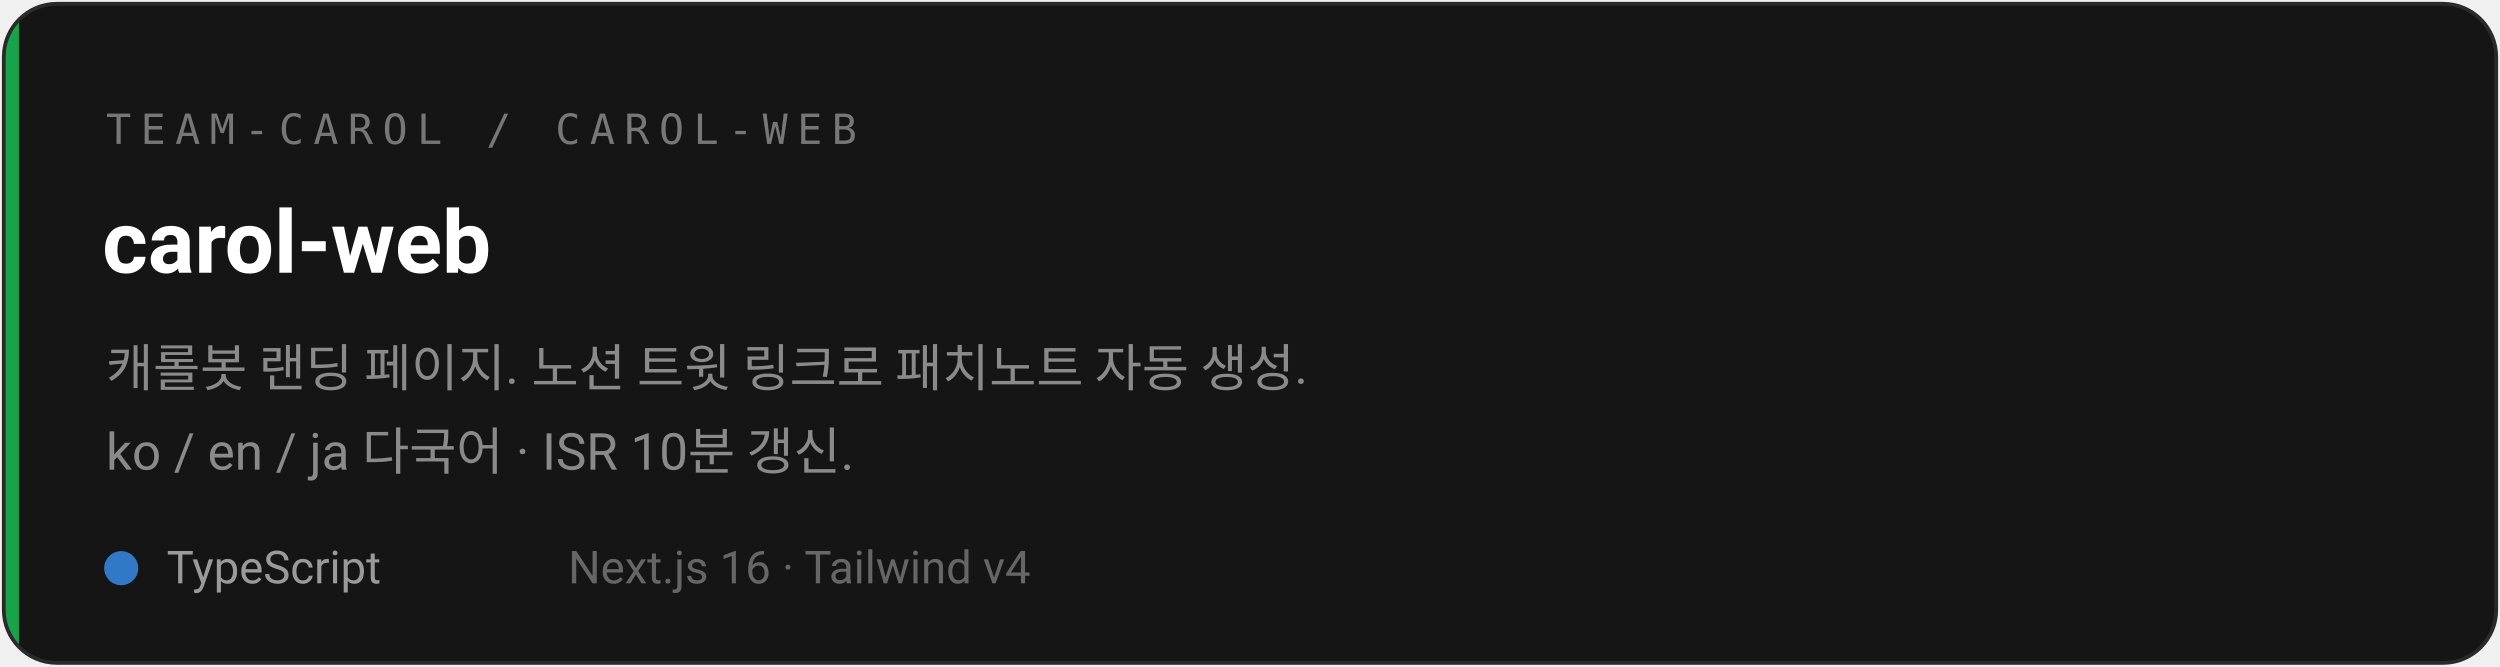
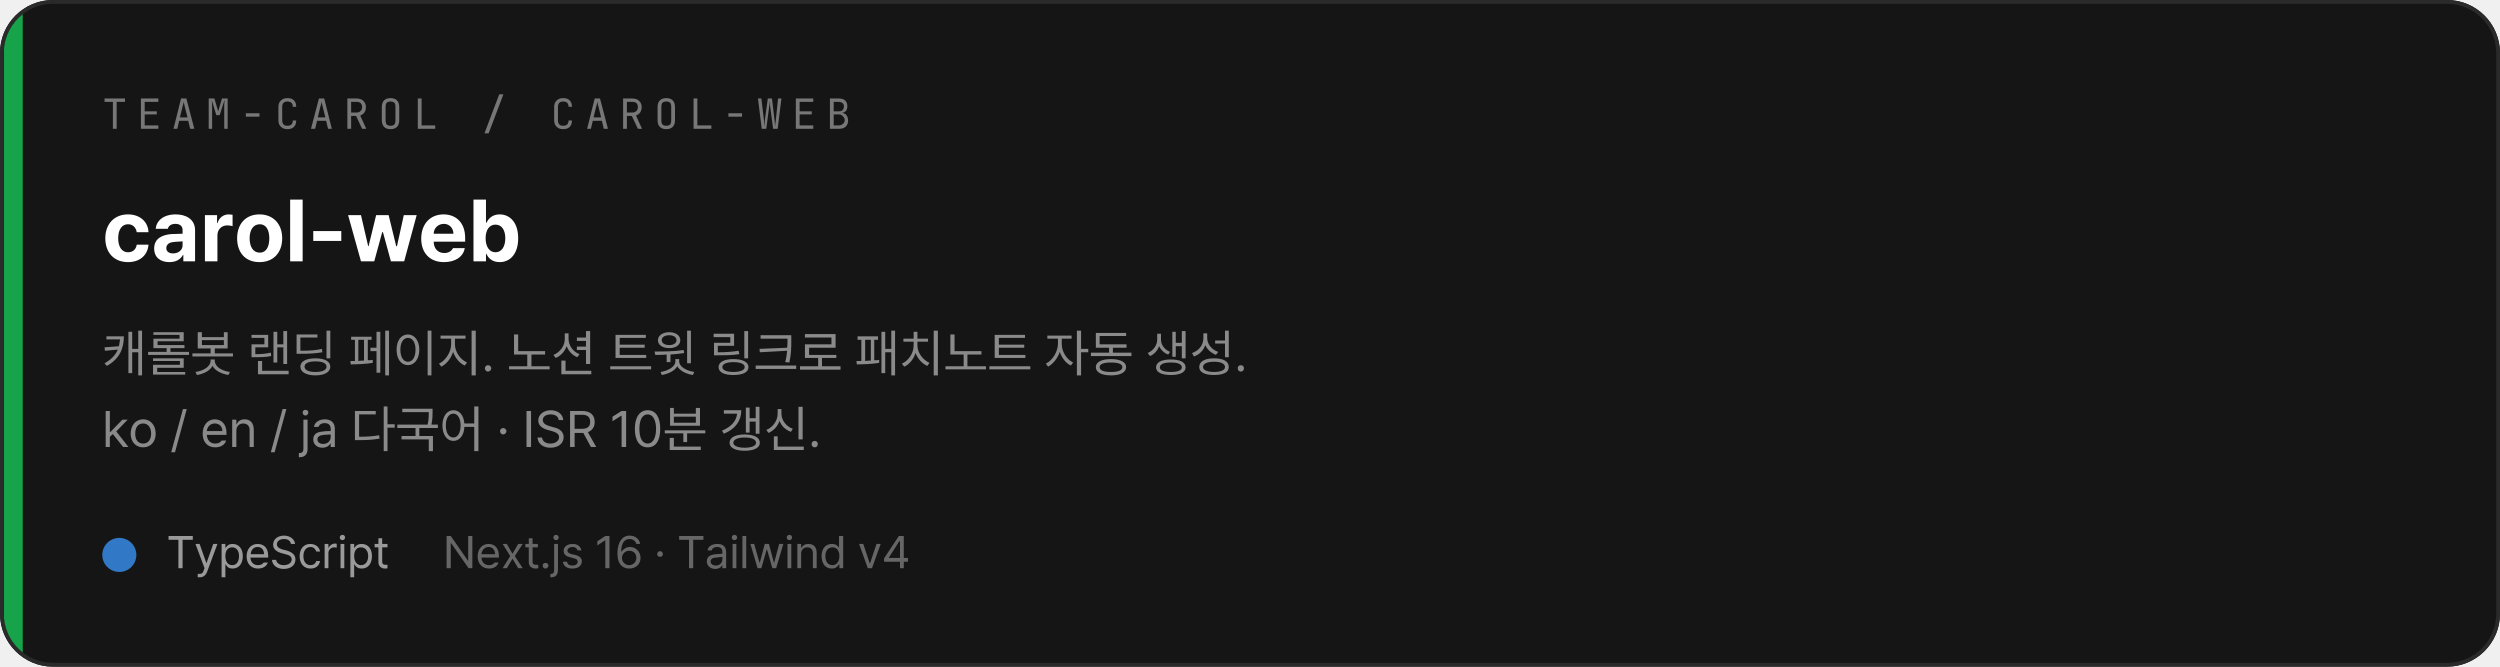
- <svg xmlns="http://www.w3.org/2000/svg" width="660" height="176" viewBox="0 0 660 176" fill="none" font-family="-apple-system,BlinkMacSystemFont,'Segoe UI',Roboto,Helvetica,Arial,sans-serif">
+ <svg xmlns="http://www.w3.org/2000/svg" width="660" height="176" viewBox="0 0 660 176">
  <defs>
-     <clipPath id="r">
-       <rect x="1" y="1" width="658" height="174" rx="14" />
+     <clipPath id="satori_bc-id">
+       <path x="0" y="0" width="660" height="176" d="M14,0 h632 a14,14 0 0 1 14,14 v148 a14,14 0 0 1 -14,14 h-632 a14,14 0 0 1 -14,-14 v-148 a14,14 0 0 1 14,-14" />
    </clipPath>
  </defs>
-   <g clip-path="url(#r)">
-     <rect width="660" height="176" fill="#151515" />
-     <rect width="5" height="176" fill="#16a34a" />
+   <clipPath id="satori_cp-id">
+     <path x="0" y="0" width="660" height="176" d="M14,0 h632 a14,14 0 0 1 14,14 v148 a14,14 0 0 1 -14,14 h-632 a14,14 0 0 1 -14,-14 v-148 a14,14 0 0 1 14,-14" />
+   </clipPath>
+   <mask id="satori_om-id">
+     <rect x="1" y="1" width="658" height="174" fill="#fff" />
+     <path width="660" height="176" fill="none" stroke="#000" stroke-width="2" d="M4.101,4.101 A14,14 0 0 1 14,0 h632 a14,14 0 0 1 14,14 v148 a14,14 0 0 1 -14,14 h-632 a14,14 0 0 1 -14,-14 v-148 A14,14 0 0 1 4.101,4.101" />
+   </mask>
+   <path x="0" y="0" width="660" height="176" fill="#151515" d="M14,0 h632 a14,14 0 0 1 14,14 v148 a14,14 0 0 1 -14,14 h-632 a14,14 0 0 1 -14,-14 v-148 a14,14 0 0 1 14,-14" />
+   <path width="660" height="176" clip-path="url(#satori_bc-id)" fill="none" stroke="#2a2a2a" stroke-width="2" d="M4.101,4.101 A14,14 0 0 1 14,0 h632 a14,14 0 0 1 14,14 v148 a14,14 0 0 1 -14,14 h-632 a14,14 0 0 1 -14,-14 v-148 A14,14 0 0 1 4.101,4.101" />
+   <mask id="satori_om-id-0">
+     <rect x="1" y="1" width="5" height="174" fill="#fff" mask="url(#satori_om-id)" />
+   </mask>
+   <rect x="1" y="1" width="5" height="174" fill="#16a34a" clip-path="url(#satori_cp-id)" mask="url(#satori_om-id)" />
+   <mask id="satori_om-id-1">
+     <rect x="27" y="23" width="606" height="15" fill="#fff" mask="url(#satori_om-id)" />
+   </mask>
+   <g mask="url(#satori_om-id)" clip-path="url(#satori_cp-id)">
+     <path fill="#777777" d="M30.8 34L29.8 34L29.8 26.9L27.6 26.9L27.6 26.0L33.0 26.0L33.0 26.9L30.8 26.9L30.8 34ZM41.8 34L37.2 34L37.2 26.0L41.8 26.0L41.8 26.9L38.2 26.9L38.2 29.4L41.4 29.4L41.4 30.2L38.2 30.2L38.2 33.1L41.8 33.1L41.8 34ZM46.8 34L45.8 34L47.8 26.0L49.2 26.0L51.3 34L50.2 34L49.7 31.9L47.3 31.9L46.8 34ZM48.1 28.5L47.5 31.0L49.5 31.0L48.9 28.6Q48.7 27.9 48.6 27.4Q48.5 26.9 48.5 26.8L48.5 26.8Q48.5 26.9 48.4 27.4Q48.3 27.9 48.1 28.5L48.1 28.5ZM56.0 34L55.1 34L55.1 26.0L56.6 26.0L57.6 29.4L58.6 26.0L60.1 26.0L60.1 34L59.2 34L59.2 30.2Q59.2 29.7 59.2 29.0Q59.2 28.3 59.2 27.6Q59.3 26.8 59.3 26.3L59.3 26.3L58.0 30.4L57.1 30.4L55.9 26.4Q56.0 27.2 56.0 28.1Q56.0 29.1 56.0 30.2L56.0 30.2L56.0 34ZM68.5 30.8L64.9 30.8L64.9 29.9L68.5 29.9L68.5 30.8ZM75.9 34.1L75.9 34.1Q74.8 34.1 74.2 33.5Q73.5 32.9 73.5 31.8L73.5 31.8L73.5 28.2Q73.5 27.1 74.2 26.5Q74.8 25.9 75.9 25.9L75.9 25.9Q77.0 25.9 77.6 26.5Q78.2 27.1 78.2 28.2L78.2 28.2L77.3 28.2Q77.3 27.5 76.9 27.1Q76.5 26.8 75.9 26.8L75.9 26.8Q75.2 26.8 74.9 27.1Q74.5 27.5 74.5 28.2L74.5 28.2L74.5 31.8Q74.5 32.5 74.9 32.9Q75.2 33.2 75.9 33.2L75.9 33.2Q76.5 33.2 76.9 32.9Q77.3 32.5 77.3 31.8L77.3 31.8L78.2 31.8Q78.2 32.9 77.6 33.5Q77.0 34.1 75.9 34.1ZM83.2 34L82.1 34L84.2 26.0L85.6 26.0L87.6 34L86.6 34L86.1 31.9L83.7 31.9L83.2 34ZM84.5 28.5L83.9 31.0L85.9 31.0L85.3 28.6Q85.1 27.9 85.0 27.4Q84.9 26.9 84.9 26.8L84.9 26.8Q84.9 26.9 84.8 27.4Q84.7 27.9 84.5 28.5L84.5 28.5ZM92.7 34L91.7 34L91.7 26.0L94.2 26.0Q94.9 26.0 95.5 26.3Q96.0 26.6 96.3 27.1Q96.6 27.6 96.6 28.3L96.6 28.3Q96.6 29.1 96.2 29.7Q95.7 30.3 95.1 30.5L95.1 30.5L96.7 34L95.6 34L94.0 30.6L92.7 30.6L92.7 34ZM92.7 26.9L92.7 29.7L94.2 29.7Q94.8 29.7 95.2 29.3Q95.6 28.9 95.6 28.3L95.6 28.3Q95.6 27.6 95.2 27.2Q94.8 26.9 94.2 26.9L94.2 26.9L92.7 26.9ZM103.1 34.1L103.1 34.1Q102.0 34.1 101.4 33.5Q100.8 32.9 100.8 31.7L100.8 31.7L100.8 28.3Q100.8 27.1 101.4 26.5Q102.0 25.9 103.1 25.9L103.1 25.9Q104.2 25.9 104.8 26.5Q105.4 27.1 105.4 28.3L105.4 28.3L105.4 31.7Q105.4 32.9 104.8 33.5Q104.2 34.1 103.1 34.1ZM103.1 33.2L103.1 33.2Q103.7 33.2 104.1 32.9Q104.4 32.5 104.4 31.8L104.4 31.8L104.4 28.2Q104.4 27.5 104.1 27.1Q103.7 26.8 103.1 26.8L103.1 26.8Q102.5 26.8 102.1 27.1Q101.8 27.5 101.8 28.2L101.8 28.2L101.8 31.8Q101.8 32.5 102.1 32.9Q102.5 33.2 103.1 33.2ZM114.9 34L110.3 34L110.3 26.0L111.3 26.0L111.3 33.1L114.9 33.1L114.9 34Z M129.0 35.2L127.9 35.2L131.8 24.9L132.9 24.9L129.0 35.2Z M148.7 34.1L148.7 34.1Q147.6 34.1 147.0 33.5Q146.3 32.9 146.3 31.8L146.3 31.8L146.3 28.2Q146.3 27.1 147.0 26.5Q147.6 25.9 148.7 25.9L148.7 25.9Q149.8 25.9 150.4 26.5Q151.0 27.1 151.0 28.2L151.0 28.2L150.1 28.2Q150.1 27.5 149.7 27.1Q149.3 26.8 148.7 26.8L148.7 26.8Q148.0 26.8 147.7 27.1Q147.3 27.5 147.3 28.2L147.3 28.2L147.3 31.8Q147.3 32.5 147.7 32.9Q148.0 33.2 148.7 33.2L148.7 33.2Q149.3 33.2 149.7 32.9Q150.1 32.5 150.1 31.8L150.1 31.8L151.0 31.8Q151.0 32.9 150.4 33.5Q149.8 34.1 148.7 34.1ZM156.0 34L155.0 34L157.0 26.0L158.4 26.0L160.5 34L159.4 34L158.9 31.9L156.5 31.9L156.0 34ZM157.3 28.5L156.7 31.0L158.7 31.0L158.1 28.6Q157.9 27.9 157.8 27.4Q157.7 26.9 157.7 26.8L157.7 26.8Q157.7 26.9 157.6 27.4Q157.5 27.9 157.3 28.5L157.3 28.5ZM165.5 34L164.5 34L164.5 26.0L167.0 26.0Q167.7 26.0 168.3 26.3Q168.8 26.6 169.1 27.1Q169.4 27.6 169.4 28.3L169.4 28.3Q169.4 29.1 169.0 29.7Q168.5 30.3 167.9 30.5L167.9 30.5L169.5 34L168.4 34L166.8 30.6L165.5 30.6L165.5 34ZM165.5 26.9L165.5 29.7L167.0 29.7Q167.6 29.7 168.0 29.3Q168.4 28.9 168.4 28.3L168.4 28.3Q168.4 27.6 168.0 27.2Q167.6 26.9 167.0 26.9L167.0 26.9L165.5 26.9ZM175.9 34.1L175.9 34.1Q174.8 34.1 174.2 33.5Q173.6 32.9 173.6 31.7L173.6 31.7L173.6 28.3Q173.6 27.1 174.2 26.5Q174.8 25.9 175.9 25.9L175.9 25.9Q177.0 25.9 177.6 26.5Q178.2 27.1 178.2 28.3L178.2 28.3L178.2 31.7Q178.2 32.9 177.6 33.5Q177.0 34.1 175.9 34.1ZM175.9 33.2L175.9 33.2Q176.5 33.2 176.9 32.9Q177.2 32.5 177.2 31.8L177.2 31.8L177.2 28.2Q177.2 27.5 176.9 27.1Q176.5 26.8 175.9 26.8L175.9 26.8Q175.3 26.8 174.9 27.1Q174.6 27.5 174.6 28.2L174.6 28.2L174.6 31.8Q174.6 32.5 174.9 32.9Q175.3 33.2 175.9 33.2ZM187.8 34L183.1 34L183.1 26.0L184.1 26.0L184.1 33.1L187.8 33.1L187.8 34ZM195.9 30.8L192.3 30.8L192.3 29.9L195.9 29.9L195.9 30.8ZM202.3 34L201.1 34L200.1 26.0L201.0 26.0L201.7 31.9Q201.7 32.3 201.7 32.7Q201.7 33.1 201.8 33.3L201.8 33.3Q201.8 33.1 201.8 32.7Q201.9 32.3 201.9 31.9L201.9 31.9L202.7 26.0L203.8 26.0L204.5 31.9Q204.5 32.3 204.6 32.7Q204.6 33.1 204.6 33.3L204.6 33.3Q204.7 33.1 204.7 32.7Q204.7 32.3 204.8 31.9L204.8 31.9L205.4 26.0L206.3 26.0L205.3 34L204.1 34L203.3 27.9Q203.3 27.6 203.3 27.2Q203.2 26.9 203.2 26.7L203.2 26.7Q203.2 26.9 203.2 27.2Q203.2 27.6 203.1 27.9L203.1 27.9L202.3 34ZM214.7 34L210.1 34L210.1 26.0L214.7 26.0L214.7 26.9L211.1 26.9L211.1 29.4L214.3 29.4L214.3 30.2L211.1 30.2L211.1 33.1L214.7 33.1L214.7 34ZM221.6 34L219.1 34L219.1 26.0L221.4 26.0Q222.5 26.0 223.1 26.5Q223.7 27.1 223.7 28.0L223.7 28.0Q223.7 28.7 223.4 29.2Q223.0 29.7 222.3 29.8L222.3 29.8L222.3 29.8Q222.8 29.9 223.2 30.1Q223.5 30.4 223.7 30.8Q223.9 31.3 223.9 31.8L223.9 31.8Q223.9 32.8 223.3 33.4Q222.7 34 221.6 34L221.6 34ZM220.1 26.9L220.1 29.4L221.4 29.4Q222.0 29.4 222.4 29.1Q222.8 28.7 222.8 28.1L222.8 28.1Q222.8 27.5 222.4 27.2Q222.0 26.9 221.4 26.9L221.4 26.9L220.1 26.9ZM220.1 30.2L220.1 33.1L221.5 33.1Q222.1 33.1 222.5 32.7Q223.0 32.4 223.0 31.7L223.0 31.7Q223.0 31.1 222.5 30.7Q222.1 30.2 221.5 30.2L221.5 30.2L220.1 30.2Z " />
  </g>
-   <rect x="1" y="1" width="658" height="174" rx="14" fill="none" stroke="#2a2a2a" />
-   <text x="28" y="38" font-family="'JetBrains Mono',ui-monospace,'SF Mono',Menlo,Consolas,monospace" font-size="11" letter-spacing="2.5" fill="#777777">TEAM-CAROL / CAROL-WEB</text>
-   <text x="27" y="72" font-size="23" font-weight="700" fill="#ffffff">carol-web</text>
-   <text x="28" y="102" font-size="13.5" fill="#8a8a8a">캐롤봇 랜딩 페이지. 노션 트윗 링크로 패치노트 자동 생성.</text>
-   <text x="28" y="124" font-size="13.5" fill="#8a8a8a">ko / en / ja 다국어 · ISR 10분 갱신.</text>
-   <g font-size="12">
-     <circle cx="32" cy="150" r="4.5" fill="#3178c6" />
-     <text x="44" y="154" fill="#9a9a9a">TypeScript</text>
-     <text x="150" y="154" fill="#666666">Next.js 16 · Tailwind v4</text>
+   <mask id="satori_om-id-2">
+     <rect x="27" y="47" width="606" height="27" fill="#fff" mask="url(#satori_om-id)" />
+   </mask>
+   <g mask="url(#satori_om-id)" clip-path="url(#satori_cp-id)">
+     <path fill="#ffffff" d="M33.8 69.2C37.0 69.2 39.0 67.3 39.2 64.6L36.1 64.6C35.9 65.9 35.0 66.6 33.8 66.6C32.2 66.6 31.2 65.2 31.2 62.9C31.2 60.6 32.2 59.2 33.8 59.2C35.1 59.2 35.9 60.1 36.1 61.3L39.2 61.3C39.1 58.5 36.9 56.6 33.8 56.6C30.1 56.6 27.8 59.2 27.8 62.9C27.8 66.7 30.1 69.2 33.8 69.2ZM40.7 65.6C40.7 68.0 42.4 69.2 44.7 69.2C46.6 69.2 47.7 68.4 48.3 67.3L48.4 67.3L48.4 69L51.5 69L51.5 60.8C51.5 57.8 49.0 56.6 46.4 56.6C43.1 56.6 41.3 58.3 41.1 60.4L44.3 60.4C44.5 59.6 45.2 59.1 46.3 59.1C47.5 59.1 48.2 59.7 48.2 60.7L48.2 61.7C47.7 61.7 46.1 61.8 45.2 61.8C42.9 62.0 40.7 62.9 40.7 65.6ZM43.9 65.5C43.9 64.6 44.6 64.0 45.8 63.9C46.3 63.8 47.7 63.8 48.2 63.7L48.2 64.6C48.3 65.9 47.2 66.9 45.7 66.9C44.6 66.9 43.9 66.4 43.9 65.5ZM54.1 69L57.4 69L57.4 62.1C57.4 60.6 58.5 59.5 60.0 59.5C60.5 59.5 61.1 59.6 61.4 59.7L61.4 56.7C61.1 56.7 60.7 56.6 60.4 56.6C59.0 56.6 57.9 57.4 57.4 58.9L57.3 58.9L57.3 56.8L54.1 56.8ZM68.5 69.2C72.2 69.2 74.5 66.7 74.5 62.9C74.5 59.2 72.2 56.6 68.5 56.6C64.8 56.6 62.6 59.2 62.6 62.9C62.6 66.7 64.8 69.2 68.5 69.2ZM68.6 66.7C66.8 66.7 65.9 65.1 65.9 62.9C65.9 60.8 66.8 59.2 68.6 59.2C70.3 59.2 71.1 60.8 71.1 62.9C71.1 65.1 70.3 66.7 68.6 66.7ZM79.9 52.7L76.6 52.7L76.6 69L79.9 69ZM90.1 61.0L82.7 61.0L82.7 63.6L90.1 63.6ZM95.3 69L98.8 69L100.9 61.3L101.1 61.3L103.2 69L106.7 69L110.0 56.8L106.6 56.8L104.8 65.0L104.6 65.0L102.6 56.8L99.3 56.8L97.3 65.0L97.2 65.0L95.3 56.8L91.9 56.8ZM117.2 69.2C120.2 69.2 122.3 67.8 122.7 65.5L119.6 65.5C119.2 66.3 118.4 66.8 117.3 66.8C115.6 66.8 114.5 65.6 114.5 63.8L122.8 63.8L122.8 62.8C122.8 58.7 120.3 56.6 117.1 56.6C113.5 56.6 111.2 59.2 111.2 63.0C111.2 66.8 113.5 69.2 117.2 69.2ZM114.5 61.7C114.5 60.3 115.6 59.1 117.2 59.1C118.6 59.1 119.7 60.2 119.7 61.7ZM125.0 69L128.3 69L128.3 67.0L128.4 67.0C128.9 68.1 129.9 69.2 131.9 69.2C134.7 69.2 136.8 67.0 136.8 62.9C136.8 58.7 134.6 56.6 131.9 56.6C129.8 56.6 128.9 57.9 128.4 58.8L128.3 58.8L128.3 52.7L125.0 52.7ZM128.2 62.9C128.2 60.7 129.2 59.3 130.8 59.3C132.5 59.3 133.4 60.8 133.4 62.9C133.4 65.0 132.5 66.6 130.8 66.6C129.2 66.6 128.2 65.1 128.2 62.9Z " />
+   </g>
+   <mask id="satori_om-id-3">
+     <rect x="27" y="83" width="606" height="20" fill="#fff" mask="url(#satori_om-id)" />
+   </mask>
+   <g mask="url(#satori_om-id)" clip-path="url(#satori_cp-id)">
+     <path fill="#8a8a8a" d="M37.5 87.3L36.5 87.3L36.5 92.1L34.9 92.1L34.9 87.6L33.9 87.6L33.9 98.5L34.9 98.5L34.9 93.0L36.5 93.0L36.5 99.1L37.5 99.1ZM32.7 88.8L28.1 88.8L28.1 89.6L31.7 89.6C31.6 90.3 31.5 90.9 31.4 91.4L27.6 91.7L27.7 92.6L31.1 92.3C30.5 93.7 29.4 94.9 27.6 95.9L28.2 96.6C31.7 94.7 32.7 91.8 32.7 88.8ZM49.9 92.9L45.0 92.9L45.0 91.9L48.7 91.9L48.7 91.1L41.6 91.1L41.6 90.1L48.5 90.1L48.5 87.7L40.5 87.7L40.5 88.4L47.4 88.4L47.4 89.4L40.5 89.4L40.5 91.9L44.0 91.9L44.0 92.9L39.1 92.9L39.1 93.7L49.9 93.7ZM48.5 94.6L40.4 94.6L40.4 95.3L47.5 95.3L47.5 96.3L40.4 96.3L40.4 98.9L48.9 98.9L48.9 98.2L41.5 98.2L41.5 97.1L48.5 97.1ZM53.3 87.7L52.2 87.7L52.2 92.0L55.6 92.0L55.6 93.3L50.8 93.3L50.8 94.1L61.5 94.1L61.5 93.3L56.7 93.3L56.7 92.0L60.1 92.0L60.1 87.7L59.1 87.7L59.1 89.0L53.3 89.0ZM53.3 91.1L53.3 89.8L59.1 89.8L59.1 91.1ZM56.7 95.2L56.7 94.9L55.6 94.9L55.6 95.2C55.6 96.8 53.7 97.9 51.6 98.2L52.0 99.0C53.8 98.7 55.4 97.9 56.1 96.6C56.8 97.9 58.5 98.7 60.3 99.0L60.7 98.2C58.5 97.9 56.7 96.8 56.7 95.2Z M75.8 87.4L74.8 87.4L74.8 90.9L73.2 90.9L73.2 87.6L72.2 87.6L72.2 95.7L73.2 95.7L73.2 91.7L74.8 91.7L74.8 96.1L75.8 96.1ZM76.2 97.9L69.2 97.9L69.2 95.3L68.1 95.3L68.1 98.8L76.2 98.8ZM70.8 88.4L66.4 88.4L66.4 89.2L69.8 89.2L69.8 90.9L66.4 90.9L66.4 94.3L67.2 94.3C68.9 94.3 70.1 94.3 71.6 94.0L71.5 93.1C70.1 93.4 69.0 93.5 67.4 93.5L67.4 91.7L70.8 91.7ZM87.2 87.3L86.2 87.3L86.2 94.6L87.2 94.6ZM83.8 88.3L78.3 88.3L78.3 93.4L79.2 93.4C81.8 93.4 83.3 93.3 85.1 93.0L85.0 92.1C83.3 92.5 81.8 92.6 79.3 92.6L79.3 89.1L83.8 89.1ZM83.3 94.6C80.8 94.6 79.3 95.4 79.3 96.8C79.3 98.2 80.8 99.1 83.3 99.1C85.7 99.1 87.2 98.2 87.2 96.8C87.2 95.4 85.7 94.6 83.3 94.6ZM83.3 95.4C85.1 95.4 86.2 95.9 86.2 96.8C86.2 97.7 85.1 98.2 83.3 98.2C81.5 98.2 80.4 97.7 80.4 96.8C80.4 95.9 81.5 95.4 83.3 95.4Z M102.7 87.3L101.7 87.3L101.7 99.1L102.7 99.1ZM100.4 87.6L99.4 87.6L99.4 91.8L97.8 91.8L97.8 92.7L99.4 92.7L99.4 98.4L100.4 98.4ZM98.1 88.9L92.7 88.9L92.7 89.7L93.7 89.7L93.7 95.3L92.5 95.3L92.6 96.2C94.1 96.2 96.6 96.1 98.4 95.8L98.4 95.0C98.0 95.1 97.6 95.1 97.1 95.1L97.1 89.7L98.1 89.7ZM94.6 95.3L94.6 89.7L96.1 89.7L96.1 95.2C95.6 95.2 95.1 95.2 94.6 95.3ZM113.9 87.3L112.9 87.3L112.9 99.1L113.9 99.1ZM107.7 88.3C105.9 88.3 104.7 89.9 104.7 92.3C104.7 94.8 105.9 96.4 107.7 96.4C109.4 96.4 110.7 94.8 110.7 92.3C110.7 89.9 109.4 88.3 107.7 88.3ZM107.7 89.2C108.9 89.2 109.7 90.4 109.7 92.3C109.7 94.3 108.9 95.5 107.7 95.5C106.5 95.5 105.7 94.3 105.7 92.3C105.7 90.4 106.5 89.2 107.7 89.2ZM120.1 90.9L120.1 89.4L122.9 89.4L122.9 88.6L116.3 88.6L116.3 89.4L119.1 89.4L119.1 90.9C119.1 93.0 117.6 95.2 115.9 96.0L116.5 96.8C117.9 96.1 119.1 94.6 119.6 92.9C120.2 94.5 121.3 95.9 122.7 96.5L123.3 95.7C121.6 95.0 120.1 92.9 120.1 90.9ZM125.6 87.3L124.5 87.3L124.5 99.1L125.6 99.1ZM128.8 98.1C129.3 98.1 129.7 97.7 129.7 97.2C129.7 96.8 129.3 96.4 128.8 96.4C128.4 96.4 128.0 96.8 128.0 97.2C128.0 97.7 128.4 98.1 128.8 98.1Z M143.9 92.7L136.8 92.7L136.8 88.3L135.7 88.3L135.7 93.6L139.2 93.6L139.2 96.7L134.4 96.7L134.4 97.5L145.1 97.5L145.1 96.7L140.3 96.7L140.3 93.6L143.9 93.6ZM150.1 89.5L150.1 88.0L149.1 88.0L149.1 89.5C149.1 91.4 147.8 93.0 146.1 93.7L146.7 94.5C148.0 94.0 149.1 92.8 149.6 91.4C150.1 92.7 151.1 93.8 152.4 94.3L153.0 93.5C151.3 92.9 150.1 91.2 150.1 89.5ZM155.8 87.4L154.7 87.4L154.7 89.1L152.3 89.1L152.3 90.0L154.7 90.0L154.7 91.5L152.3 91.5L152.3 92.4L154.7 92.4L154.7 96.1L155.8 96.1ZM156.1 97.9L149.3 97.9L149.3 95.2L148.2 95.2L148.2 98.8L156.1 98.8Z M170.6 93.7L163.6 93.7L163.6 91.8L170.2 91.8L170.2 91.0L163.6 91.0L163.6 89.2L170.5 89.2L170.5 88.4L162.5 88.4L162.5 94.5L170.6 94.5ZM171.9 96.7L161.1 96.7L161.1 97.5L171.9 97.5ZM182.4 87.3L181.4 87.3L181.4 95.9L182.4 95.9ZM172.8 92.8L173.0 93.7C173.9 93.7 174.9 93.7 176.0 93.6L176.0 95.6L177.0 95.6L177.0 93.6C178.2 93.5 179.4 93.4 180.6 93.2L180.5 92.4C178.0 92.8 175.0 92.8 172.8 92.8ZM179.3 95.4L179.3 94.8L178.3 94.8L178.3 95.4C178.3 96.8 176.4 97.9 174.4 98.2L174.7 99.0C176.5 98.7 178.1 97.9 178.8 96.7C179.5 97.9 181.1 98.7 182.9 99.0L183.3 98.2C181.2 97.9 179.3 96.8 179.3 95.4ZM176.7 87.7C174.9 87.7 173.7 88.6 173.7 89.8C173.7 91.1 174.9 91.9 176.7 91.9C178.4 91.9 179.6 91.1 179.6 89.8C179.6 88.6 178.4 87.7 176.7 87.7ZM176.7 88.5C177.8 88.5 178.6 89.0 178.6 89.8C178.6 90.6 177.8 91.1 176.7 91.1C175.5 91.1 174.7 90.6 174.7 89.8C174.7 89.0 175.5 88.5 176.7 88.5Z M197.5 87.4L196.5 87.4L196.5 94.6L197.5 94.6ZM193.8 88.1L188.4 88.1L188.4 89.0L192.8 89.0L192.8 90.5L188.5 90.5L188.5 93.8L189.4 93.8C191.6 93.8 193.2 93.8 195.2 93.5L195.0 92.6C193.1 92.9 191.6 93.0 189.5 93.0L189.5 91.3L193.8 91.3ZM193.6 94.8C191.2 94.8 189.7 95.6 189.7 96.9C189.7 98.3 191.2 99.0 193.6 99.0C196.1 99.0 197.6 98.3 197.6 96.9C197.6 95.6 196.1 94.8 193.6 94.8ZM193.6 95.6C195.5 95.6 196.6 96.1 196.6 96.9C196.6 97.7 195.5 98.2 193.6 98.2C191.8 98.2 190.7 97.7 190.7 96.9C190.7 96.1 191.8 95.6 193.6 95.6ZM208.9 88.5L200.8 88.5L200.8 89.4L207.9 89.4L207.9 90.0C207.9 90.6 207.9 91.2 207.8 91.8L200.5 92.1L200.6 93.0L207.8 92.6C207.7 93.5 207.6 94.5 207.3 95.6L208.4 95.7C208.9 93.3 208.9 91.7 208.9 90.0ZM210.2 96.5L199.5 96.5L199.5 97.4L210.2 97.4ZM221.9 96.7L217.0 96.7L217.0 94.5L220.8 94.5L220.8 93.7L213.6 93.7L213.6 91.8L220.6 91.8L220.6 88.2L212.5 88.2L212.5 89.1L219.5 89.1L219.5 90.9L212.5 90.9L212.5 94.5L216.0 94.5L216.0 96.7L211.2 96.7L211.2 97.6L221.9 97.6Z M236.3 87.3L235.3 87.3L235.3 92.1L233.7 92.1L233.7 87.6L232.7 87.6L232.7 98.5L233.7 98.5L233.7 93.0L235.3 93.0L235.3 99.1L236.3 99.1ZM231.8 88.8L226.4 88.8L226.4 89.7L227.4 89.7L227.4 95.3L226.1 95.3L226.2 96.2C227.8 96.2 230.3 96.1 232.1 95.8L232.1 95.0C231.7 95.1 231.3 95.1 230.8 95.1L230.8 89.7L231.8 89.7ZM228.4 95.3L228.4 89.7L229.9 89.7L229.9 95.2C229.4 95.2 228.8 95.2 228.4 95.3ZM247.6 87.3L246.5 87.3L246.5 99.1L247.6 99.1ZM242.2 91.2L242.2 90.2L245.0 90.2L245.0 89.4L242.2 89.4L242.2 87.6L241.2 87.6L241.2 89.4L238.5 89.4L238.5 90.2L241.2 90.2L241.2 91.2C241.2 93.2 239.9 95.2 238.1 96.0L238.7 96.8C240.1 96.2 241.2 94.8 241.7 93.2C242.3 94.7 243.4 96.0 244.8 96.6L245.4 95.8C243.6 95.0 242.2 93.1 242.2 91.2ZM259.1 92.7L252.0 92.7L252.0 88.3L250.9 88.3L250.9 93.6L254.4 93.6L254.4 96.7L249.6 96.7L249.6 97.5L260.3 97.5L260.3 96.7L255.4 96.7L255.4 93.6L259.1 93.6ZM270.7 93.7L263.7 93.7L263.7 91.8L270.4 91.8L270.4 91.0L263.7 91.0L263.7 89.2L270.6 89.2L270.6 88.4L262.6 88.4L262.6 94.5L270.7 94.5ZM272.0 96.7L261.2 96.7L261.2 97.5L272.0 97.5Z M280.3 90.9L280.3 89.4L282.9 89.4L282.9 88.6L276.5 88.6L276.5 89.4L279.3 89.4L279.3 90.9C279.2 93.0 277.8 95.2 276.1 96.0L276.7 96.8C278.0 96.1 279.2 94.6 279.8 92.9C280.3 94.5 281.4 95.9 282.7 96.5L283.3 95.7C281.6 94.9 280.3 92.8 280.3 90.9ZM285.4 87.3L284.3 87.3L284.3 99.1L285.4 99.1L285.4 93.0L287.3 93.0L287.3 92.1L285.4 92.1ZM298.7 93.1L293.8 93.1L293.8 91.8L297.4 91.8L297.4 90.9L290.3 90.9L290.3 88.7L297.3 88.7L297.3 87.9L289.3 87.9L289.3 91.8L292.8 91.8L292.8 93.1L288.0 93.1L288.0 94.0L298.7 94.0ZM293.3 94.8C290.8 94.8 289.3 95.6 289.3 96.9C289.3 98.3 290.8 99.1 293.3 99.1C295.8 99.1 297.3 98.3 297.3 96.9C297.3 95.6 295.8 94.8 293.3 94.8ZM293.3 95.7C295.2 95.7 296.3 96.1 296.3 96.9C296.3 97.8 295.2 98.2 293.3 98.2C291.4 98.2 290.3 97.8 290.3 96.9C290.3 96.1 291.4 95.7 293.3 95.7Z M306.5 89.7L306.5 88.1L305.5 88.1L305.5 89.7C305.5 91.0 304.6 92.5 303.0 93.2L303.6 94.0C304.8 93.5 305.6 92.5 306.0 91.4C306.5 92.4 307.3 93.2 308.4 93.6L308.9 92.9C307.4 92.3 306.5 91.0 306.5 89.7ZM313.0 87.4L312.0 87.4L312.0 90.5L310.4 90.5L310.4 87.6L309.5 87.6L309.5 94.2L310.4 94.2L310.4 91.4L312.0 91.4L312.0 94.6L313.0 94.6ZM309.1 94.9C306.7 94.9 305.2 95.6 305.2 97.0C305.2 98.3 306.7 99.0 309.1 99.0C311.5 99.0 313.0 98.3 313.0 97.0C313.0 95.6 311.5 94.9 309.1 94.9ZM309.1 95.7C310.9 95.7 312.0 96.1 312.0 97.0C312.0 97.8 310.9 98.2 309.1 98.2C307.3 98.2 306.2 97.8 306.2 97.0C306.2 96.1 307.3 95.7 309.1 95.7ZM318.7 89.2L318.7 88.0L317.7 88.0L317.7 89.2C317.7 91.1 316.5 92.6 314.7 93.2L315.2 94.1C316.7 93.6 317.7 92.5 318.2 91.1C318.7 92.3 319.8 93.2 321.0 93.7L321.6 92.9C319.9 92.3 318.7 90.9 318.7 89.2ZM324.4 87.3L323.4 87.3L323.4 89.9L320.8 89.9L320.8 90.7L323.4 90.7L323.4 94.3L324.4 94.3ZM320.5 94.6C318.1 94.6 316.6 95.4 316.6 96.9C316.6 98.3 318.1 99.0 320.5 99.0C323.0 99.0 324.4 98.3 324.4 96.9C324.4 95.4 323.0 94.6 320.5 94.6ZM320.5 95.5C322.3 95.5 323.4 96.0 323.4 96.9C323.4 97.7 322.3 98.2 320.5 98.2C318.7 98.2 317.6 97.7 317.6 96.9C317.6 96.0 318.7 95.5 320.5 95.5ZM327.6 98.1C328.1 98.1 328.4 97.7 328.4 97.2C328.4 96.8 328.1 96.4 327.6 96.4C327.1 96.4 326.7 96.8 326.8 97.2C326.7 97.7 327.1 98.1 327.6 98.1Z " />
+   </g>
+   <mask id="satori_om-id-4">
+     <rect x="27" y="103" width="606" height="20" fill="#fff" mask="url(#satori_om-id)" />
+   </mask>
+   <g mask="url(#satori_om-id)" clip-path="url(#satori_cp-id)">
+     <path fill="#8a8a8a" d="M27.9 118L29.0 118L29.0 115.3L29.8 114.6L32.5 118L33.9 118L30.7 113.9L33.7 110.8L32.3 110.8L29.2 114.0L29.0 114.0L29.0 108.5L27.9 108.5ZM37.8 118.1C39.7 118.1 41.1 116.7 41.1 114.5C41.1 112.2 39.7 110.7 37.8 110.7C35.9 110.7 34.5 112.2 34.5 114.5C34.5 116.7 35.9 118.1 37.8 118.1ZM37.8 117.1C36.3 117.1 35.7 115.9 35.7 114.5C35.7 113.0 36.3 111.8 37.8 111.8C39.2 111.8 39.9 113.0 39.9 114.5C39.9 115.9 39.2 117.1 37.8 117.1Z M49.3 108.0L48.3 108.0L45.2 119.4L46.2 119.4Z M56.8 118.1C58.3 118.1 59.4 117.4 59.7 116.3L58.5 116.3C58.2 116.8 57.7 117.1 56.8 117.1C55.6 117.1 54.7 116.3 54.6 114.8L59.8 114.8L59.8 114.3C59.8 111.7 58.2 110.7 56.7 110.7C54.8 110.7 53.5 112.3 53.5 114.5C53.5 116.7 54.8 118.1 56.8 118.1ZM54.6 113.8C54.7 112.7 55.5 111.8 56.7 111.8C57.9 111.8 58.7 112.6 58.7 113.8ZM62.4 113.7C62.4 112.5 63.2 111.8 64.2 111.8C65.2 111.8 65.9 112.4 65.9 113.5L65.9 118L67.0 118L67.0 113.5C67.0 111.6 66.0 110.7 64.6 110.7C63.5 110.7 62.8 111.2 62.5 112.0L62.4 112.0L62.4 110.8L61.3 110.8L61.3 118L62.4 118Z M75.6 108.0L74.6 108.0L71.5 119.4L72.5 119.4Z M80.1 110.8L80.1 118.5C80.1 119.2 79.8 119.6 79.1 119.6L78.9 119.6L78.9 120.7L79.1 120.7C80.5 120.7 81.2 119.9 81.2 118.5L81.2 110.8ZM80.6 109.7C81.1 109.7 81.4 109.3 81.4 108.9C81.4 108.5 81.1 108.2 80.6 108.2C80.2 108.2 79.9 108.5 79.9 108.9C79.9 109.3 80.2 109.7 80.6 109.7ZM82.7 116.0C82.7 117.4 83.8 118.2 85.1 118.2C86.4 118.2 87.0 117.5 87.3 117.0L87.3 117.0L87.3 118L88.4 118L88.4 113.3C88.4 111.0 86.7 110.7 85.7 110.7C84.2 110.7 83.0 111.6 82.9 112.7L84.1 112.7C84.2 112.2 84.8 111.7 85.7 111.7C86.8 111.7 87.3 112.3 87.3 113.2L87.3 113.8C87.0 113.8 85.8 113.8 85.4 113.9C84.1 114.0 82.7 114.3 82.7 116.0ZM83.8 116.0C83.8 115.2 84.5 114.9 85.5 114.8L87.3 114.7L87.3 115.4C87.3 116.3 86.6 117.2 85.3 117.2C84.5 117.2 83.8 116.8 83.8 116.0Z M102.3 107.3L101.3 107.3L101.3 119.1L102.3 119.1L102.3 112.9L104.2 112.9L104.2 112.0L102.3 112.0ZM99.2 108.5L93.7 108.5L93.7 116.2L94.6 116.2C96.9 116.2 98.4 116.1 100.2 115.8L100.1 114.9C98.4 115.2 96.9 115.3 94.8 115.3L94.8 109.4L99.2 109.4ZM114.2 107.9L106.2 107.9L106.2 108.8L113.2 108.8C113.2 109.6 113.2 110.7 112.9 112.1L104.9 112.1L104.9 113.0L109.7 113.0L109.7 115.1L106.0 115.1L106.0 116.0L113.2 116.0L113.2 119.1L114.3 119.1L114.3 115.1L110.7 115.1L110.7 113.0L115.6 113.0L115.6 112.1L113.9 112.1C114.2 110.7 114.2 109.6 114.2 108.8ZM119.7 108.3C118.0 108.3 116.8 109.9 116.8 112.3C116.8 114.8 118.0 116.4 119.7 116.4C121.3 116.4 122.5 115.0 122.6 112.7L125.2 112.7L125.2 119.1L126.3 119.1L126.3 107.3L125.2 107.3L125.2 111.8L122.6 111.8C122.4 109.6 121.3 108.3 119.7 108.3ZM119.7 109.2C120.8 109.2 121.6 110.4 121.6 112.3C121.6 114.3 120.8 115.5 119.7 115.5C118.5 115.5 117.7 114.3 117.7 112.3C117.7 110.4 118.5 109.2 119.7 109.2Z M132.8 114.7C133.3 114.7 133.7 114.3 133.7 113.8C133.7 113.4 133.3 113.0 132.8 113.0C132.4 113.0 132.0 113.4 132.0 113.8C132.0 114.3 132.4 114.7 132.8 114.7Z M140.2 108.5L139.0 108.5L139.0 118L140.2 118ZM147.5 110.9L148.7 110.9C148.6 109.4 147.3 108.3 145.4 108.3C143.6 108.3 142.1 109.4 142.1 111.0C142.1 112.3 143.1 113.1 144.6 113.5L145.7 113.8C146.7 114.1 147.6 114.5 147.6 115.4C147.6 116.4 146.6 117.1 145.3 117.1C144.2 117.1 143.2 116.6 143.1 115.5L141.9 115.5C142.0 117.1 143.3 118.2 145.3 118.2C147.5 118.2 148.8 117.0 148.8 115.4C148.8 113.6 147.1 113.0 146.1 112.8L145.1 112.5C144.4 112.3 143.3 111.9 143.3 110.9C143.3 110.0 144.1 109.4 145.4 109.4C146.5 109.4 147.4 109.9 147.5 110.9ZM150.5 118L151.7 118L151.7 114.3L153.7 114.3L154.0 114.3L156.0 118L157.4 118L155.2 114.1C156.4 113.6 157.0 112.7 157.0 111.4C157.0 109.7 156.0 108.5 153.7 108.5L150.5 108.5ZM151.7 113.2L151.7 109.5L153.7 109.5C155.2 109.5 155.8 110.2 155.8 111.4C155.8 112.5 155.2 113.2 153.7 113.2Z M165.3 108.5L164.1 108.5L161.7 110.0L161.7 111.2L164.1 109.7L164.1 109.7L164.1 118L165.3 118ZM171.0 118.1C173.1 118.1 174.3 116.4 174.3 113.2C174.3 110.1 173.1 108.3 171.0 108.3C168.9 108.3 167.6 110.1 167.6 113.2C167.6 116.4 168.9 118.1 171.0 118.1ZM171.0 117.1C169.6 117.1 168.8 115.7 168.8 113.2C168.8 110.8 169.6 109.4 171.0 109.4C172.3 109.4 173.2 110.8 173.2 113.2C173.2 115.7 172.3 117.1 171.0 117.1ZM186.2 113.6L175.5 113.6L175.5 114.4L180.4 114.4L180.4 116.7L181.4 116.7L181.4 114.4L186.2 114.4ZM185.0 117.9L177.9 117.9L177.9 115.6L176.8 115.6L176.8 118.8L185.0 118.8ZM177.9 107.7L176.9 107.7L176.9 112.4L184.8 112.4L184.8 107.7L183.7 107.7L183.7 109.2L177.9 109.2ZM177.9 111.6L177.9 110.0L183.7 110.0L183.7 111.6Z M200.5 107.4L199.5 107.4L199.5 110.4L197.9 110.4L197.9 107.6L196.9 107.6L196.9 114.2L197.9 114.2L197.9 111.3L199.5 111.3L199.5 114.5L200.5 114.5ZM195.7 108.3L191.1 108.3L191.1 109.2L194.6 109.2C194.4 111.2 193.0 112.7 190.6 113.7L191.1 114.5C194.1 113.3 195.7 111.1 195.7 108.3ZM196.6 114.7C194.1 114.7 192.6 115.5 192.6 116.9C192.6 118.2 194.1 119.0 196.6 119.0C199.1 119.0 200.6 118.2 200.6 116.9C200.6 115.5 199.1 114.7 196.6 114.7ZM196.6 115.5C198.4 115.5 199.6 116.0 199.6 116.9C199.6 117.7 198.4 118.2 196.6 118.2C194.8 118.2 193.6 117.7 193.6 116.9C193.6 116.0 194.8 115.5 196.6 115.5ZM211.9 107.4L210.8 107.4L210.8 116.0L211.9 116.0ZM212.2 117.9L205.3 117.9L205.3 115.2L204.3 115.2L204.3 118.8L212.2 118.8ZM206.3 109.2L206.3 108.0L205.3 108.0L205.3 109.2C205.3 111.0 204.1 112.8 202.3 113.5L202.9 114.3C204.2 113.7 205.3 112.6 205.8 111.1C206.3 112.5 207.4 113.5 208.8 114.0L209.3 113.2C207.6 112.6 206.3 111.0 206.3 109.2ZM215.1 118.1C215.6 118.1 215.9 117.7 215.9 117.2C215.9 116.8 215.6 116.4 215.1 116.4C214.6 116.4 214.2 116.8 214.3 117.2C214.2 117.7 214.6 118.1 215.1 118.1Z " />
+   </g>
+   <mask id="satori_om-id-5">
+     <rect x="27" y="123" width="606" height="16" fill="#fff" mask="url(#satori_om-id)" />
+   </mask>
+   <mask id="satori_om-id-6">
+     <rect x="27" y="139" width="606" height="14" fill="#fff" mask="url(#satori_om-id)" />
+   </mask>
+   <mask id="satori_om-id-6-0">
+     <rect x="27" y="142" width="9" height="9" fill="#fff" mask="url(#satori_om-id)" />
+   </mask>
+   <path x="27" y="142" width="9" height="9" fill="#3178c6" d="M31.5,142 h0 a4.5,4.5 0 0 1 4.5,4.5 v0 a4.5,4.5 0 0 1 -4.5,4.5 h0 a4.5,4.5 0 0 1 -4.5,-4.5 v0 a4.5,4.5 0 0 1 4.5,-4.5" clip-path="url(#satori_cp-id)" mask="url(#satori_om-id)" />
+   <mask id="satori_om-id-6-1">
+     <rect x="44" y="139" width="59" height="14" fill="#fff" mask="url(#satori_om-id)" />
+   </mask>
+   <g mask="url(#satori_om-id)" clip-path="url(#satori_cp-id)">
+     <path fill="#9a9a9a" d="M44.5 142.5L47.1 142.5L47.1 150L48.2 150L48.2 142.5L50.9 142.5L50.9 141.5L44.5 141.5ZM52.8 152.4C53.7 152.4 54.3 151.9 54.7 150.9L57.4 143.6L56.3 143.6L54.5 148.7L54.5 148.7L52.7 143.6L51.6 143.6L54.0 150.0L53.8 150.5C53.5 151.5 53.1 151.5 52.7 151.5C52.6 151.5 52.3 151.5 52.2 151.5L52.2 152.4C52.4 152.4 52.6 152.4 52.8 152.4ZM58.5 152.4L59.5 152.4L59.5 149.0L59.6 149.0C59.8 149.4 60.2 150.1 61.4 150.1C63.0 150.1 64.1 148.9 64.1 146.8C64.1 144.8 63.0 143.6 61.4 143.6C60.2 143.6 59.8 144.3 59.6 144.6L59.5 144.6L59.5 143.6L58.5 143.6ZM59.5 146.8C59.5 145.4 60.1 144.5 61.3 144.5C62.5 144.5 63.1 145.5 63.1 146.8C63.1 148.2 62.5 149.2 61.3 149.2C60.1 149.2 59.5 148.2 59.5 146.8ZM68.1 150.1C69.4 150.1 70.4 149.5 70.7 148.5L69.6 148.5C69.4 148.9 68.9 149.2 68.1 149.2C67.0 149.2 66.2 148.5 66.1 147.2L70.8 147.2L70.8 146.7C70.8 144.4 69.4 143.6 68.0 143.6C66.3 143.6 65.1 144.9 65.1 146.9C65.1 148.8 66.3 150.1 68.1 150.1ZM66.2 146.3C66.2 145.3 66.9 144.4 68.0 144.4C69.1 144.4 69.7 145.2 69.7 146.3ZM76.8 143.6L77.9 143.6C77.8 142.4 76.6 141.4 75.0 141.4C73.4 141.4 72.1 142.3 72.1 143.8C72.1 144.9 72.9 145.6 74.2 146.0L75.3 146.3C76.2 146.5 77.0 146.8 77.0 147.7C77.0 148.6 76.1 149.2 74.9 149.2C73.9 149.2 73.0 148.7 72.9 147.8L71.8 147.8C71.9 149.2 73.1 150.2 74.9 150.2C76.9 150.2 78.0 149.1 78.0 147.7C78.0 146.1 76.5 145.6 75.6 145.3L74.7 145.1C74.1 144.9 73.1 144.6 73.1 143.7C73.1 142.9 73.8 142.3 75.0 142.3C76.0 142.3 76.7 142.8 76.8 143.6ZM82.0 150.1C83.4 150.1 84.3 149.3 84.5 148.1L83.5 148.1C83.3 148.8 82.7 149.2 82.0 149.2C80.8 149.2 80.1 148.3 80.1 146.8C80.1 145.4 80.8 144.4 82.0 144.4C82.8 144.4 83.3 145.0 83.5 145.6L84.5 145.6C84.3 144.4 83.3 143.6 81.9 143.6C80.2 143.6 79.1 144.9 79.1 146.8C79.1 148.8 80.2 150.1 82.0 150.1ZM85.7 150L86.7 150L86.7 146.0C86.7 145.1 87.4 144.5 88.3 144.5C88.6 144.5 88.9 144.6 88.9 144.6L88.9 143.6C88.8 143.5 88.6 143.5 88.4 143.5C87.7 143.5 87.0 144.0 86.8 144.6L86.7 144.6L86.7 143.6L85.7 143.6ZM89.9 150L90.9 150L90.9 143.6L89.9 143.6ZM90.4 142.6C90.8 142.6 91.1 142.3 91.1 141.9C91.1 141.5 90.8 141.2 90.4 141.2C90.0 141.2 89.7 141.5 89.7 141.9C89.7 142.3 90.0 142.6 90.4 142.6ZM92.5 152.4L93.5 152.4L93.5 149.0L93.6 149.0C93.8 149.4 94.3 150.1 95.5 150.1C97.1 150.1 98.2 148.9 98.2 146.8C98.2 144.8 97.1 143.6 95.5 143.6C94.2 143.6 93.8 144.3 93.6 144.6L93.5 144.6L93.5 143.6L92.5 143.6ZM93.5 146.8C93.5 145.4 94.1 144.5 95.3 144.5C96.5 144.5 97.2 145.5 97.2 146.8C97.2 148.2 96.5 149.2 95.3 149.2C94.2 149.2 93.5 148.2 93.5 146.8ZM102.3 143.6L100.9 143.6L100.9 142.1L99.9 142.1L99.9 143.6L98.9 143.6L98.9 144.5L99.9 144.5L99.9 148.4C99.9 149.6 100.8 150.1 101.6 150.1C101.9 150.1 102.2 150.1 102.3 150.0L102.3 149.1C102.2 149.1 101.9 149.1 101.8 149.1C101.3 149.1 100.9 149.0 100.9 148.2L100.9 144.5L102.3 144.5Z " />
+   </g>
+   <mask id="satori_om-id-6-2">
+     <rect x="117" y="139" width="124" height="14" fill="#fff" mask="url(#satori_om-id)" />
+   </mask>
+   <g mask="url(#satori_om-id)" clip-path="url(#satori_cp-id)">
+     <path fill="#666666" d="M124.7 141.5L123.6 141.5L123.6 148.1L123.6 148.1L119.0 141.5L117.9 141.5L117.9 150L119.0 150L119.0 143.4L119.1 143.4L123.7 150L124.7 150ZM129.1 150.1C130.4 150.1 131.3 149.5 131.6 148.5L130.6 148.5C130.3 148.9 129.9 149.2 129.1 149.2C128.0 149.2 127.2 148.5 127.1 147.2L131.7 147.2L131.7 146.7C131.7 144.4 130.3 143.6 129 143.6C127.3 143.6 126.1 144.9 126.1 146.9C126.1 148.8 127.3 150.1 129.1 150.1ZM127.1 146.3C127.2 145.3 127.9 144.4 129 144.4C130.0 144.4 130.7 145.2 130.7 146.3ZM133.8 143.6L132.7 143.6L134.7 146.8L132.7 150L133.8 150L135.3 147.5L136.8 150L138.0 150L135.9 146.8L138.0 143.6L136.8 143.6L135.3 146.2ZM142.0 143.6L140.6 143.6L140.6 142.1L139.6 142.1L139.6 143.6L138.7 143.6L138.7 144.5L139.6 144.5L139.6 148.4C139.6 149.6 140.5 150.1 141.4 150.1C141.7 150.1 141.9 150.1 142.1 150.0L142.1 149.1C141.9 149.1 141.7 149.1 141.5 149.1C141.0 149.1 140.6 149.0 140.6 148.2L140.6 144.5L142.0 144.5ZM144 150.1C144.4 150.1 144.8 149.7 144.8 149.3C144.8 148.9 144.4 148.6 144 148.6C143.6 148.6 143.2 148.9 143.3 149.3C143.2 149.7 143.6 150.1 144 150.1ZM146.3 143.6L146.3 150.5C146.3 151.1 146.1 151.5 145.5 151.5L145.3 151.5L145.3 152.4L145.5 152.4C146.7 152.4 147.3 151.7 147.3 150.5L147.3 143.6ZM146.8 142.6C147.2 142.6 147.5 142.3 147.5 141.9C147.5 141.5 147.2 141.2 146.8 141.2C146.4 141.2 146.1 141.5 146.1 141.9C146.1 142.3 146.4 142.6 146.8 142.6ZM152.5 145.3L153.5 145.3C153.3 144.3 152.5 143.6 151.2 143.6C149.8 143.6 148.8 144.3 148.8 145.4C148.8 146.3 149.4 146.9 150.5 147.1L151.5 147.4C152.2 147.5 152.5 147.8 152.5 148.3C152.5 148.9 152.0 149.3 151.1 149.3C150.3 149.3 149.8 149.0 149.7 148.3L148.6 148.3C148.8 149.5 149.7 150.1 151.1 150.1C152.7 150.1 153.6 149.3 153.6 148.2C153.6 147.3 153.0 146.8 151.9 146.5L150.9 146.3C150.2 146.1 149.8 145.8 149.8 145.4C149.8 144.8 150.4 144.4 151.2 144.4C151.9 144.4 152.3 144.8 152.5 145.3Z M160.9 141.5L159.8 141.5L157.7 142.9L157.7 144.0L159.8 142.6L159.8 142.6L159.8 150L160.9 150ZM166.1 150.1C167.9 150.1 169.1 148.9 169.1 147.3C169.1 145.6 167.8 144.4 166.3 144.4C165.4 144.4 164.6 144.9 164.1 145.6L164.0 145.6C164.0 143.5 164.8 142.3 166.2 142.3C167.2 142.3 167.8 142.9 168.0 143.6L169.0 143.6C168.8 142.3 167.7 141.4 166.2 141.4C164.3 141.4 163.0 143.1 163.0 146.1C163.0 149.2 164.6 150.1 166.1 150.1ZM166.1 149.2C165.0 149.2 164.2 148.3 164.2 147.3C164.2 146.3 165.0 145.4 166.1 145.4C167.3 145.4 168.0 146.2 168.0 147.3C168.0 148.3 167.2 149.2 166.1 149.2Z M174.3 147.0C174.7 147.0 175.0 146.7 175.0 146.3C175.0 145.9 174.7 145.5 174.3 145.5C173.8 145.5 173.5 145.9 173.5 146.3C173.5 146.7 173.8 147.0 174.3 147.0Z M179.3 142.5L181.9 142.5L181.9 150L183 150L183 142.5L185.7 142.5L185.7 141.5L179.3 141.5ZM186.6 148.2C186.6 149.4 187.6 150.2 188.8 150.2C189.9 150.2 190.5 149.6 190.7 149.1L190.7 149.1L190.7 150L191.7 150L191.7 145.8C191.7 143.8 190.2 143.6 189.4 143.6C187.9 143.6 186.9 144.3 186.8 145.3L187.9 145.3C188.0 144.8 188.5 144.4 189.3 144.4C190.3 144.4 190.7 144.9 190.7 145.7L190.7 146.2C190.5 146.2 189.4 146.3 189.0 146.3C187.9 146.4 186.6 146.7 186.6 148.2ZM187.6 148.2C187.6 147.6 188.2 147.2 189.1 147.2L190.7 147.0L190.7 147.7C190.7 148.5 190.1 149.3 189.0 149.3C188.2 149.3 187.6 148.9 187.6 148.2ZM193.4 150L194.4 150L194.4 143.6L193.4 143.6ZM193.9 142.6C194.3 142.6 194.6 142.3 194.6 141.9C194.6 141.5 194.3 141.2 193.9 141.2C193.5 141.2 193.2 141.5 193.2 141.9C193.2 142.3 193.5 142.6 193.9 142.6ZM197.0 141.5L196.0 141.5L196.0 150L197.0 150ZM200.0 150L201.0 150L202.4 145.1L202.5 145.1L203.9 150L204.9 150L206.8 143.6L205.7 143.6L204.4 148.5L204.3 148.5L203.0 143.6L201.9 143.6L200.6 148.5L200.5 148.5L199.1 143.6L198.1 143.6ZM207.9 150L208.9 150L208.9 143.6L207.9 143.6ZM208.4 142.6C208.8 142.6 209.1 142.3 209.1 141.9C209.1 141.5 208.8 141.2 208.4 141.2C208.0 141.2 207.7 141.5 207.7 141.9C207.7 142.3 208.0 142.6 208.4 142.6ZM211.5 146.2C211.5 145.1 212.2 144.5 213.1 144.5C214.0 144.5 214.6 145.0 214.6 146.0L214.6 150L215.6 150L215.6 146.0C215.6 144.3 214.7 143.6 213.4 143.6C212.5 143.6 211.9 144.0 211.6 144.6L211.5 144.6L211.5 143.6L210.5 143.6L210.5 150L211.5 150ZM219.6 150.1C220.8 150.1 221.2 149.4 221.5 149.0L221.6 149.0L221.6 150L222.6 150L222.6 141.5L221.5 141.5L221.5 144.6L221.5 144.6C221.3 144.3 220.9 143.6 219.6 143.6C218.0 143.6 216.9 144.8 216.9 146.8C216.9 148.9 218.0 150.1 219.6 150.1ZM219.8 149.2C218.5 149.2 217.9 148.2 217.9 146.8C217.9 145.5 218.5 144.5 219.8 144.5C220.9 144.5 221.6 145.4 221.6 146.8C221.6 148.2 220.9 149.2 219.8 149.2Z M232.5 143.6L231.4 143.6L229.7 148.7L229.6 148.7L227.9 143.6L226.8 143.6L229.1 150L230.2 150ZM233.4 148.3L237.6 148.3L237.6 150L238.6 150L238.6 148.3L239.7 148.3L239.7 147.3L238.6 147.3L238.6 141.5L237.3 141.5L233.4 147.4ZM234.6 147.3L234.6 147.3L237.4 142.9L237.6 142.9L237.6 147.3Z " />
  </g>
</svg>
